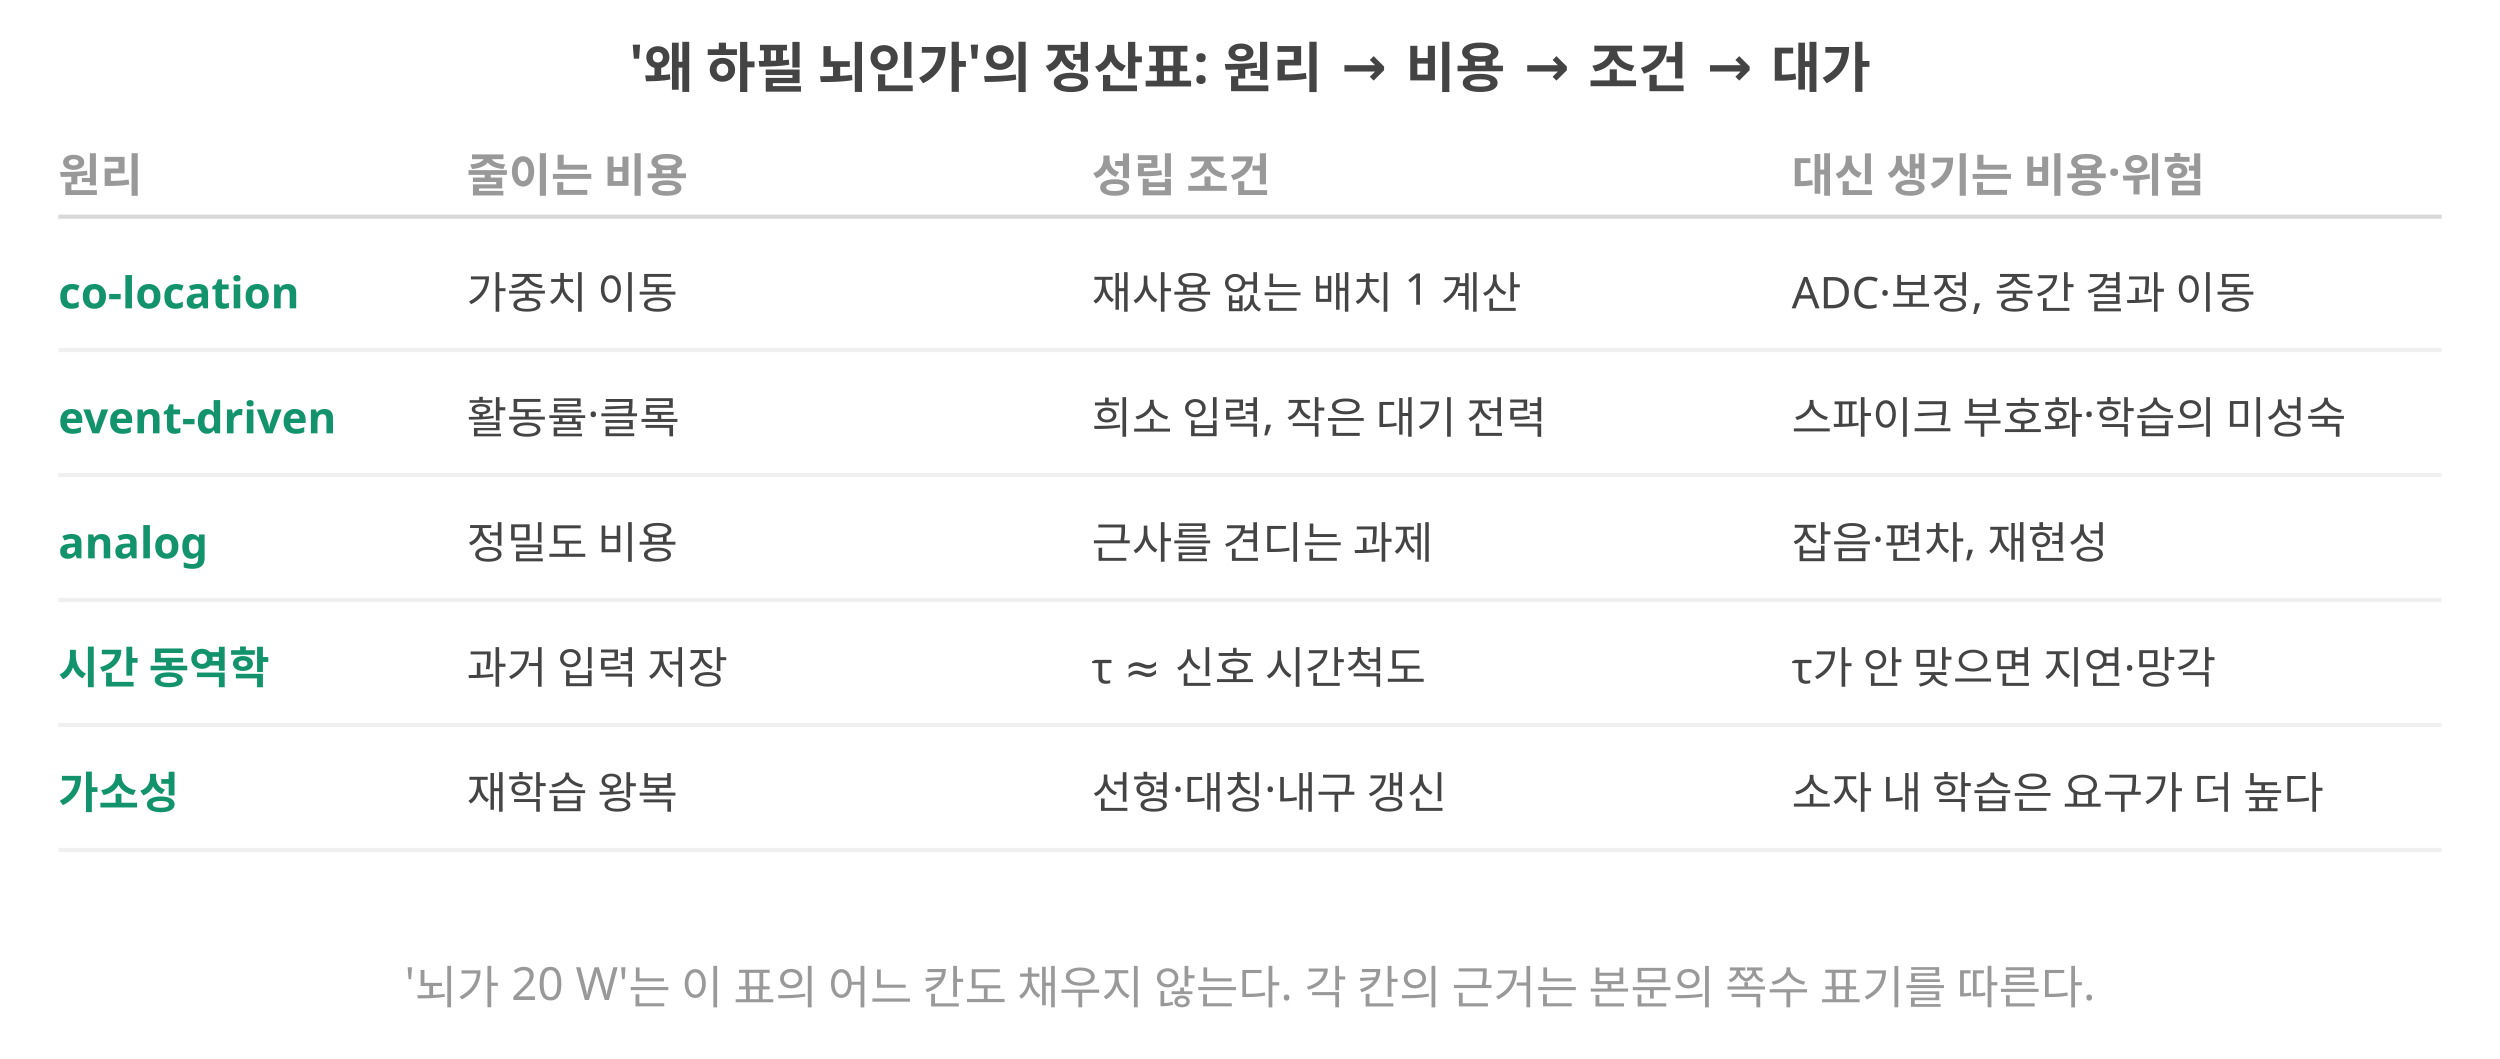
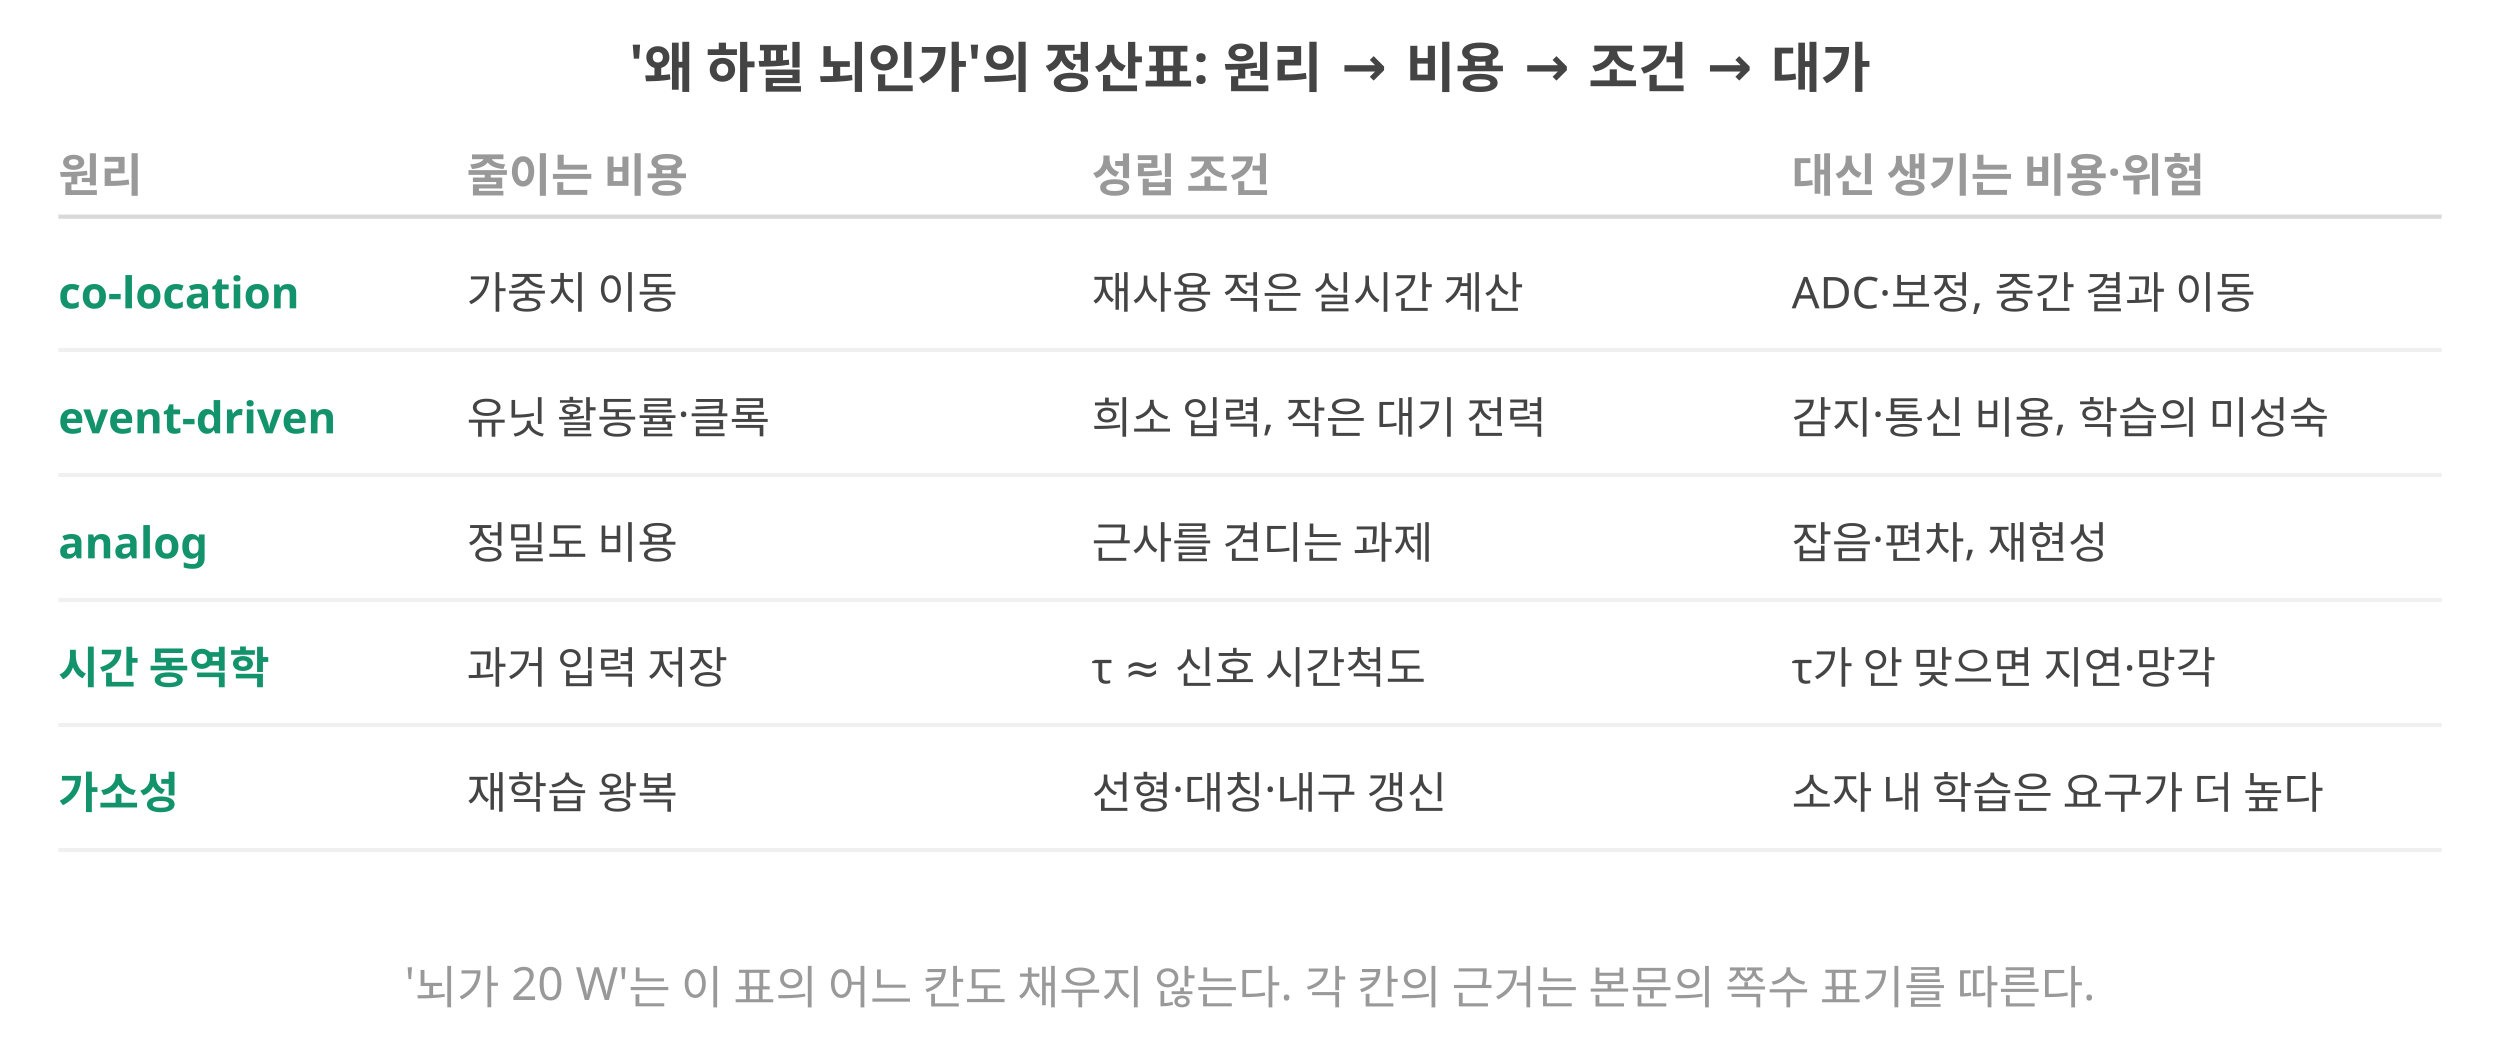
<svg xmlns="http://www.w3.org/2000/svg" viewBox="0 0 600 254" width="100%" font-family="Noto Sans KR, Malgun Gothic, sans-serif" font-size="13" fill="#444">
  <defs>
    <marker id="arr" viewBox="0 0 10 10" refX="9" refY="5" markerWidth="7" markerHeight="7" orient="auto-start-reverse">
      <path d="M0,0 L10,5 L0,10 z" fill="#444" />
    </marker>
  </defs>
  <text x="300" y="20" font-size="13" fill="#444" text-anchor="middle" font-weight="bold">'왜 하필 뇌인가'의 정산표: 원리 → 비용 → 조건 → 대가</text>
  <text x="14" y="46" font-size="11" fill="#999" text-anchor="start" font-weight="bold">원리</text>
  <text x="112" y="46" font-size="11" fill="#999" text-anchor="start" font-weight="bold">줄이는 비용</text>
  <text x="262" y="46" font-size="11" fill="#999" text-anchor="start" font-weight="bold">성립 조건</text>
  <text x="430" y="46" font-size="11" fill="#999" text-anchor="start" font-weight="bold">대신 생기는 비용·위험</text>
  <line x1="14" y1="52" x2="586" y2="52" stroke="#d9d9d9" stroke-width="1" />
  <text x="14" y="74" font-size="10.5" fill="#13936b" text-anchor="start" font-weight="bold">co-location</text>
  <text x="112" y="74" font-size="10.5" fill="#444" text-anchor="start" font-weight="normal">가중치 이동</text>
-   <text x="262" y="74" font-size="10.5" fill="#444" text-anchor="start" font-weight="normal">재사용 없는 배치 1 계산</text>
+   <text x="262" y="74" font-size="10.5" fill="#444" text-anchor="start" font-weight="normal">재사용 적은 실시간 계산</text>
  <text x="430" y="74" font-size="10.5" fill="#444" text-anchor="start" font-weight="normal">ADC·보정, 중간 결과 이동</text>
  <line x1="14" y1="84" x2="586" y2="84" stroke="#f0f0f0" stroke-width="1" />
  <text x="14" y="104" font-size="10.5" fill="#13936b" text-anchor="start" font-weight="bold">event-driven</text>
-   <text x="112" y="104" font-size="10.5" fill="#444" text-anchor="start" font-weight="normal">활동률·클록</text>
+   <text x="112" y="104" font-size="10.5" fill="#444" text-anchor="start" font-weight="normal">유닛 활동률·클록</text>
  <text x="262" y="104" font-size="10.5" fill="#444" text-anchor="start" font-weight="normal">희소 입력, 작은 대기 전력</text>
-   <text x="430" y="104" font-size="10.5" fill="#444" text-anchor="start" font-weight="normal">스파이크 부호화·학습의 미성숙</text>
+   <text x="430" y="104" font-size="10.5" fill="#444" text-anchor="start" font-weight="normal">감지·통신 비용, 학습의 미성숙</text>
  <line x1="14" y1="114" x2="586" y2="114" stroke="#f0f0f0" stroke-width="1" />
  <text x="14" y="134" font-size="10.5" fill="#13936b" text-anchor="start" font-weight="bold">analog</text>
  <text x="112" y="134" font-size="10.5" fill="#444" text-anchor="start" font-weight="normal">정밀도 비용</text>
  <text x="262" y="134" font-size="10.5" fill="#444" text-anchor="start" font-weight="normal">근사를 견디는 과제</text>
  <text x="430" y="134" font-size="10.5" fill="#444" text-anchor="start" font-weight="normal">잡음·편차, 재현성</text>
  <line x1="14" y1="144" x2="586" y2="144" stroke="#f0f0f0" stroke-width="1" />
  <text x="14" y="164" font-size="10.5" fill="#13936b" text-anchor="start" font-weight="bold">시간 동역학</text>
  <text x="112" y="164" font-size="10.5" fill="#444" text-anchor="start" font-weight="normal">과거 입력 저장</text>
  <text x="262" y="164" font-size="10.5" fill="#444" text-anchor="start" font-weight="normal">τ ≈ 신호 시간척도</text>
  <text x="430" y="164" font-size="10.5" fill="#444" text-anchor="start" font-weight="normal">τ가 안 맞으면 지연·망각</text>
  <line x1="14" y1="174" x2="586" y2="174" stroke="#f0f0f0" stroke-width="1" />
  <text x="14" y="194" font-size="10.5" fill="#13936b" text-anchor="start" font-weight="bold">가소성</text>
  <text x="112" y="194" font-size="10.5" fill="#444" text-anchor="start" font-weight="normal">재학습 왕복</text>
  <text x="262" y="194" font-size="10.5" fill="#444" text-anchor="start" font-weight="normal">선형·대칭·내구 갱신</text>
  <text x="430" y="194" font-size="10.5" fill="#444" text-anchor="start" font-weight="normal">소자 내 학습은 요구가 더 높다</text>
  <line x1="14" y1="204" x2="586" y2="204" stroke="#f0f0f0" stroke-width="1" />
  <text x="300" y="240" font-size="11" fill="#999" text-anchor="middle" font-weight="normal">'뇌가 20 W'는 이 표의 어느 칸도 채우지 않는다. 각 칸의 근거는 본문의 쪽수 표기를 따른다.</text>
</svg>
